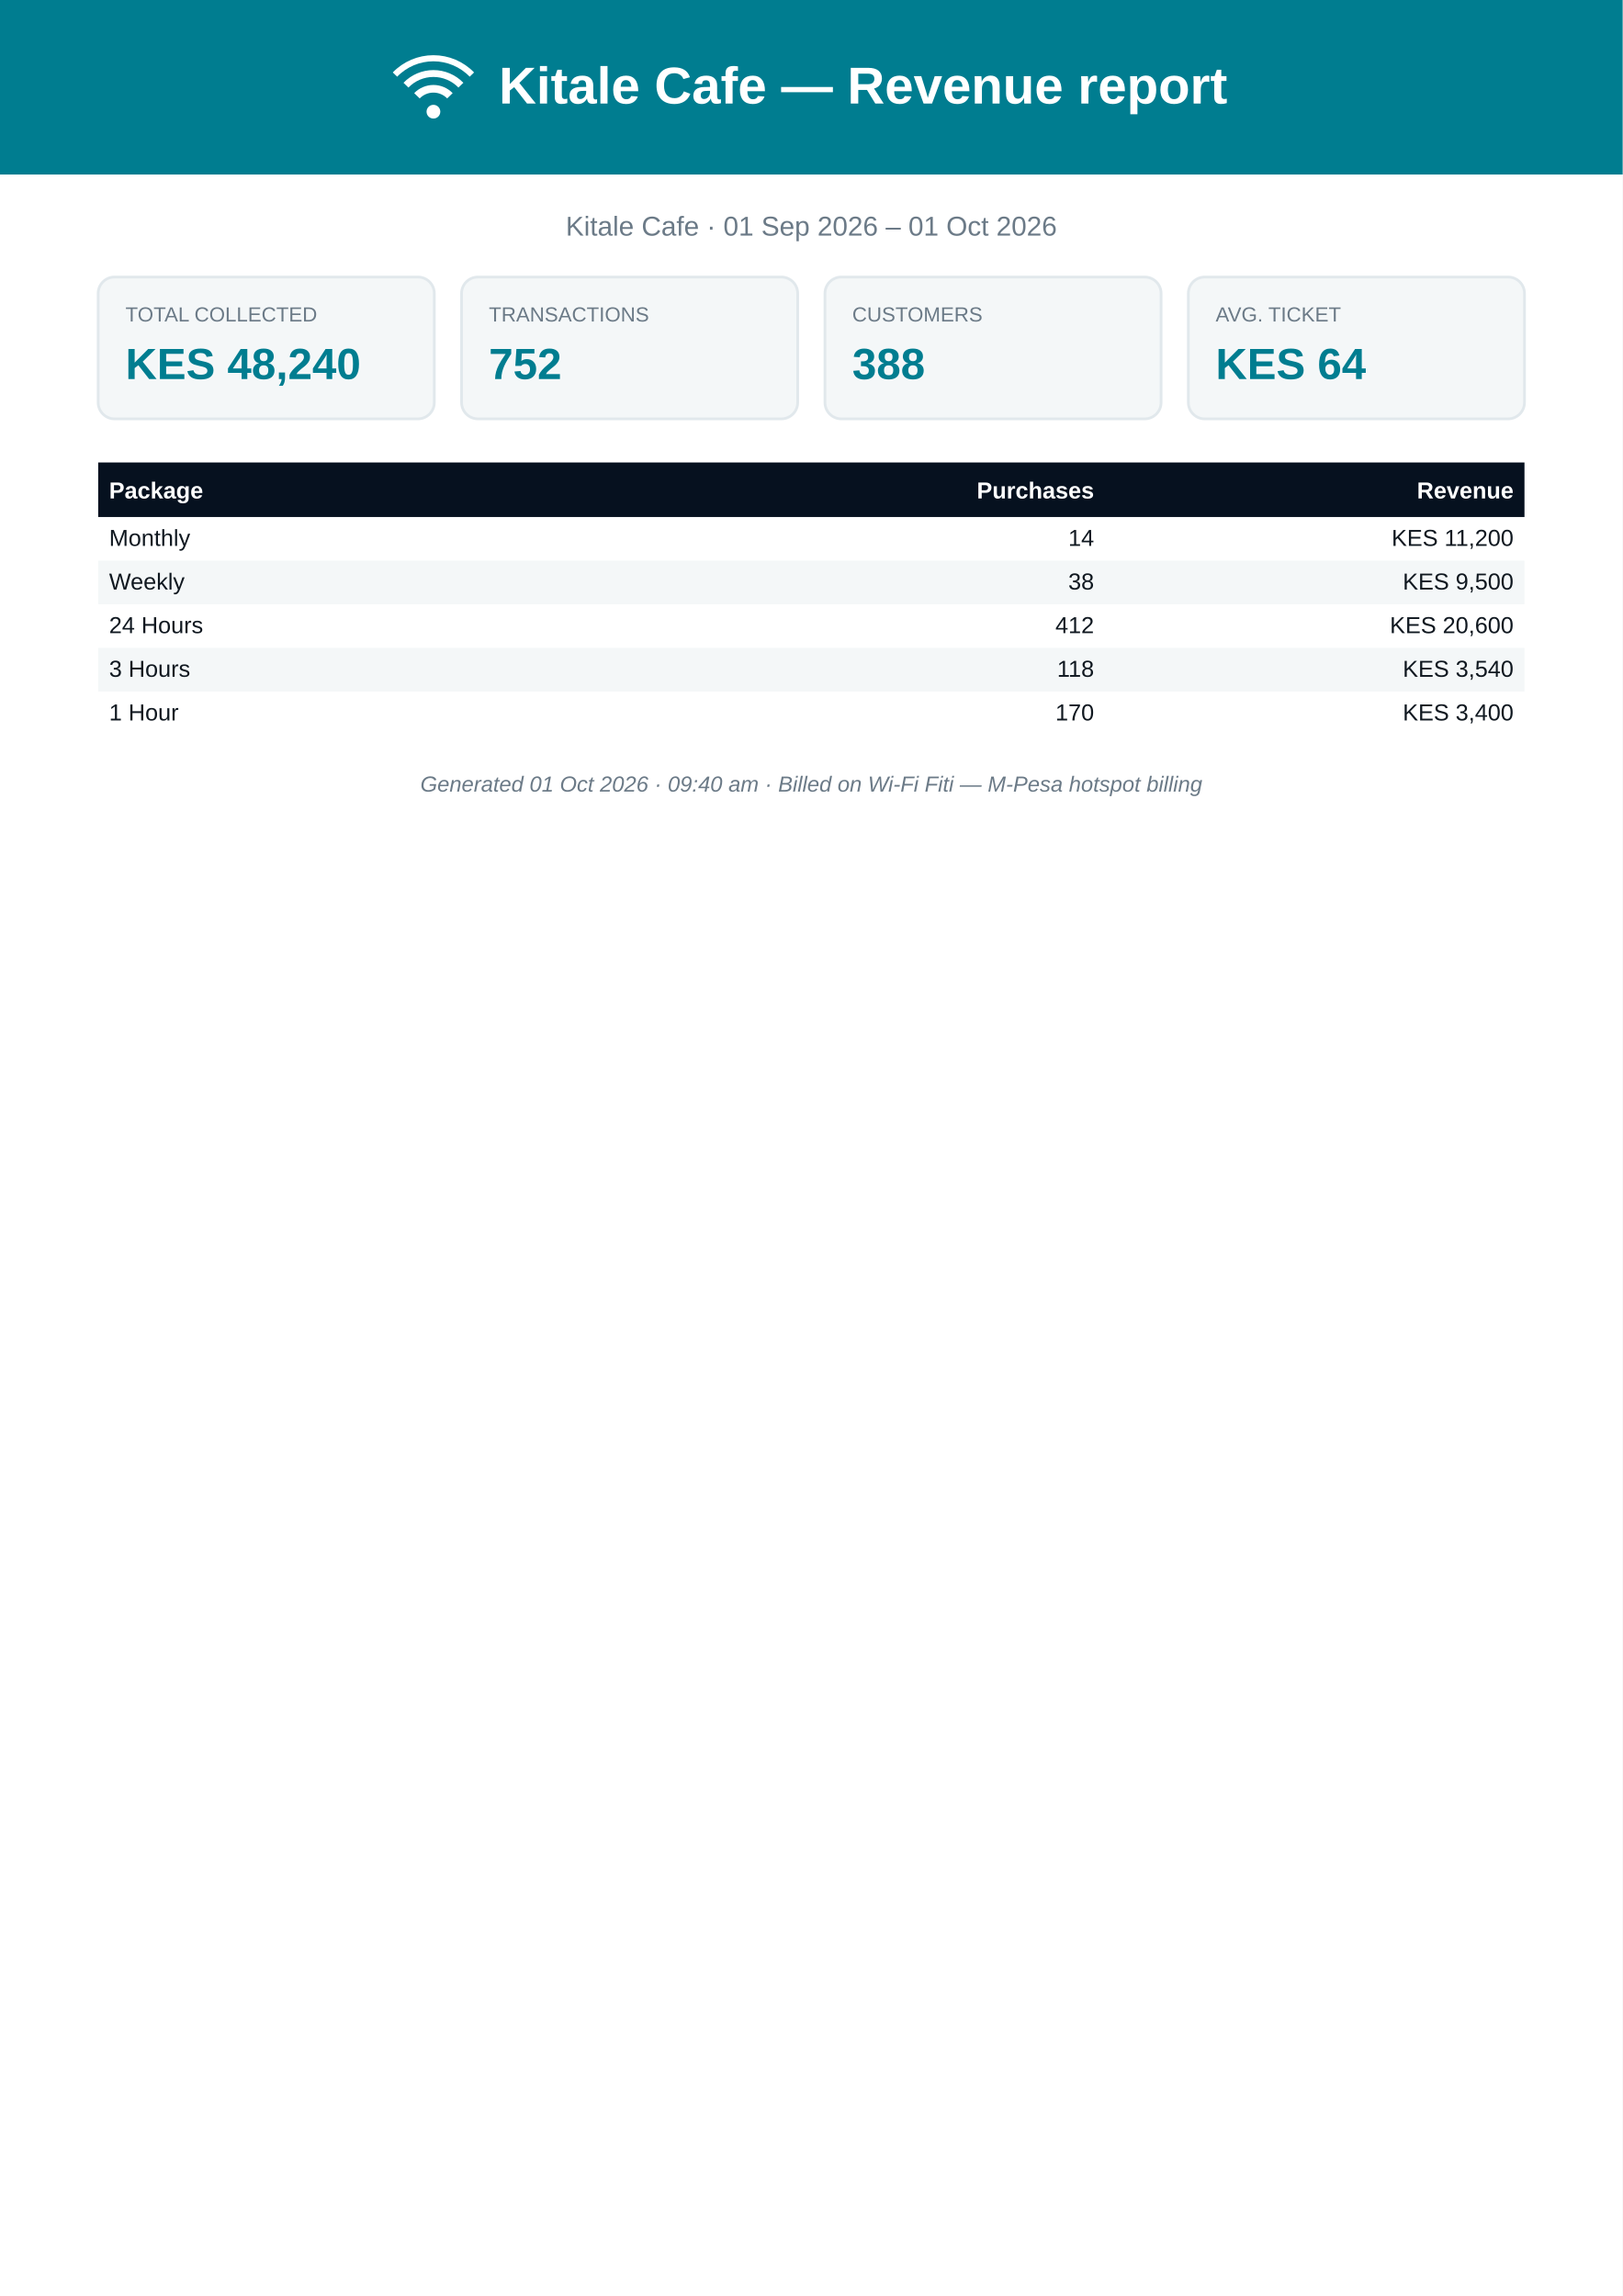
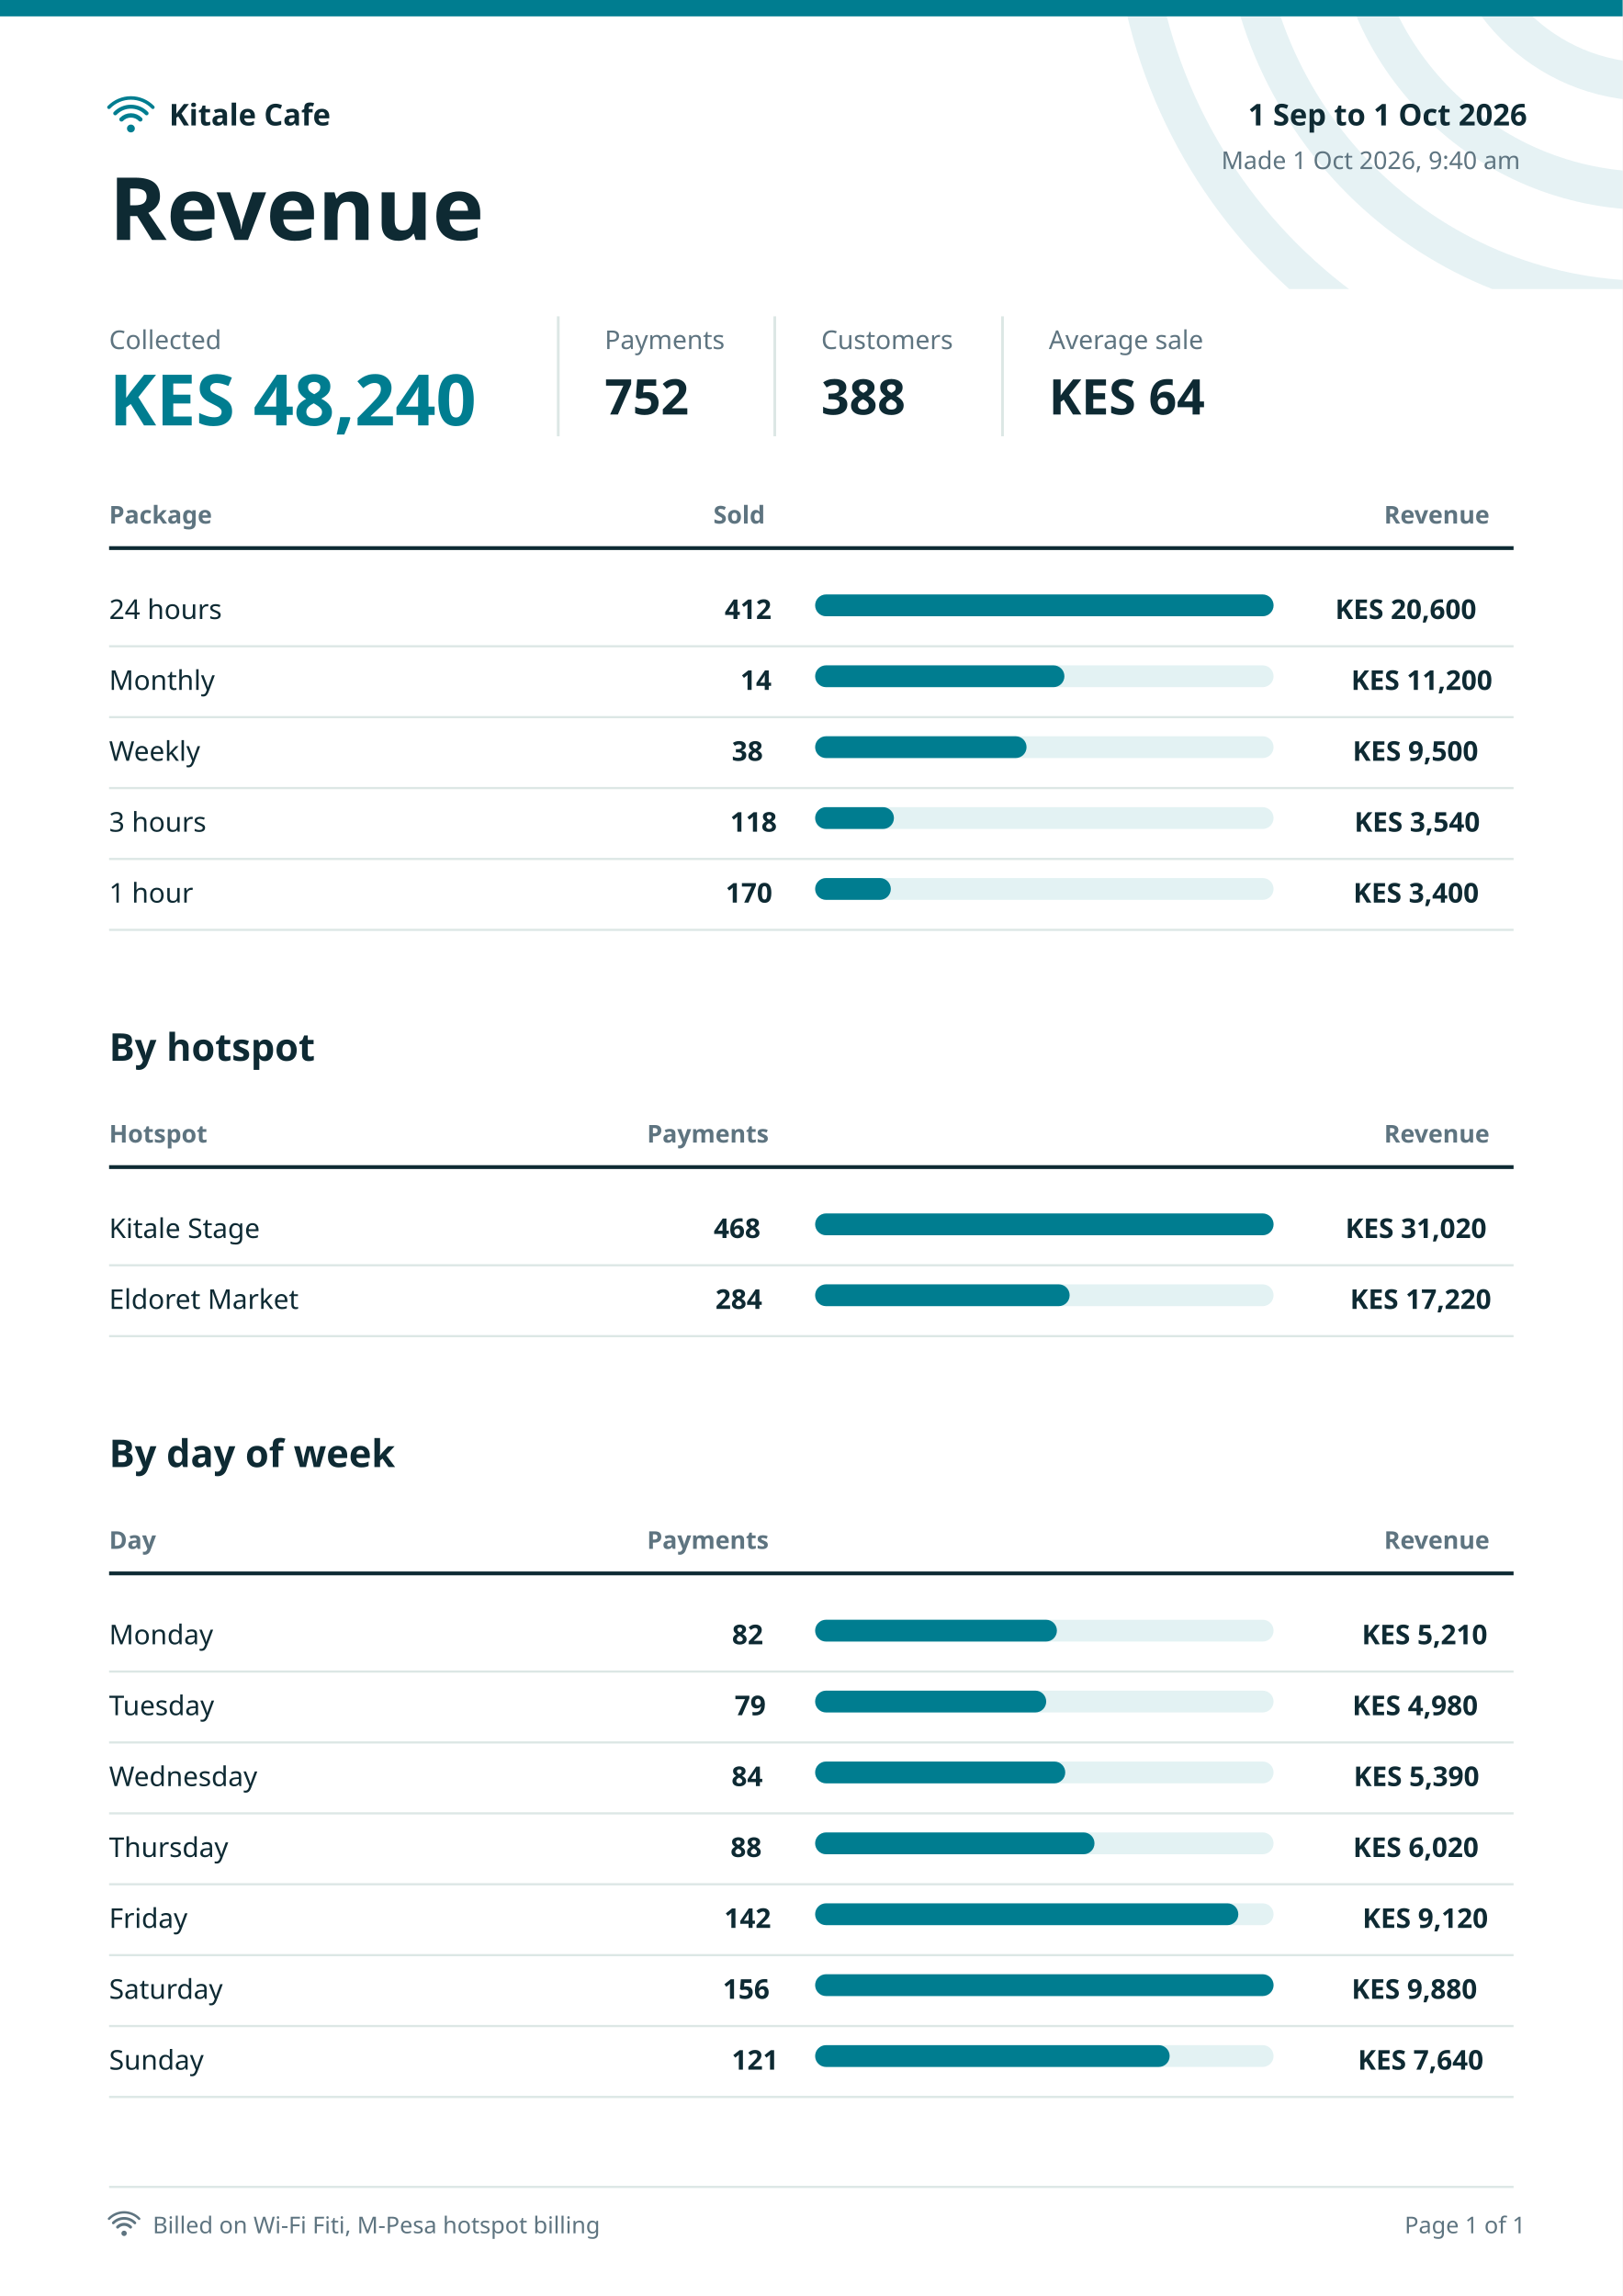
<svg xmlns="http://www.w3.org/2000/svg" width="595" height="842" viewBox="0 0 595 842">
+   <defs>
+     <clipPath id="clip0">
+       <rect x="0" y="6" width="595" height="100" rx="0" />
+     </clipPath>
+   </defs>
  <rect id="Page" x="0.00" y="0.00" width="595.00" height="842.00" rx="0" fill="#FFFFFF" />
-   <g id="Header band">
-     <rect id="Band" x="0.00" y="0.00" width="595.00" height="64.00" rx="0" fill="#007D90" />
-     <g id="Wi-Fi mark" transform="translate(144.93 18.00) scale(1.1667)" fill="none">
-       <circle cx="12" cy="19.68" r="2.16" fill="#FFFFFF" />
-       <path d="M6.821 14.678A7.2 7.2 0 0 1 17.179 14.678" stroke="#FFFFFF" stroke-width="2.4" />
-       <path d="M3.368 11.344A12 12 0 0 1 20.632 11.344" stroke="#FFFFFF" stroke-width="2.16" />
-       <path d="M-0.084 8.009A16.8 16.8 0 0 1 24.084 8.009" stroke="#FFFFFF" stroke-width="1.92" />
+   <rect id="Brand edge" x="0.00" y="0.00" width="595.00" height="6.00" rx="0" fill="#007D90" />
+   <g id="Signal arcs" clip-path="url(#clip0)">
+     <circle cx="605.0" cy="-40.0" r="70.0" fill="none" stroke="#007D90" stroke-opacity="0.1" stroke-width="14" />
+     <circle cx="605.0" cy="-40.0" r="110.0" fill="none" stroke="#007D90" stroke-opacity="0.1" stroke-width="14" />
+     <circle cx="605.0" cy="-40.0" r="150.0" fill="none" stroke="#007D90" stroke-opacity="0.1" stroke-width="14" />
+     <circle cx="605.0" cy="-40.0" r="190.0" fill="none" stroke="#007D90" stroke-opacity="0.1" stroke-width="14" />
+   </g>
+   <g id="Heading">
+     <g id="Wi-Fi mark" transform="translate(40.00 34.00) scale(0.6667)" fill="none">
+       <circle cx="12" cy="19.68" r="2.16" fill="#007D90" />
+       <path d="M6.821 14.678A7.2 7.2 0 0 1 17.179 14.678" stroke="#007D90" stroke-width="2.4" stroke-linecap="round" />
+       <path d="M3.368 11.344A12 12 0 0 1 20.632 11.344" stroke="#007D90" stroke-width="2.16" stroke-linecap="round" />
+       <path d="M-0.084 8.009A16.8 16.8 0 0 1 24.084 8.009" stroke="#007D90" stroke-width="1.92" stroke-linecap="round" />
    </g>
-     <text id="Title" x="182.93" y="37.96" font-family="Arimo, 'Liberation Sans', Helvetica, Arial, sans-serif" font-size="19" font-weight="700" fill="#FFFFFF">Kitale Cafe — Revenue report</text>
+     <text id="Business" x="62.00" y="46.00" font-family="'Bricolage Grotesque', sans-serif" font-size="11" font-weight="600" fill="#0E2A33">Kitale Cafe</text>
+     <text id="Title" x="40.00" y="88.00" font-family="'Bricolage Grotesque', sans-serif" font-size="32" font-weight="800" fill="#0E2A33">Revenue</text>
+     <text id="Period" x="457.63" y="46.00" font-family="'Bricolage Grotesque', sans-serif" font-size="11" font-weight="600" fill="#0E2A33">1 Sep to 1 Oct 2026</text>
+     <text id="Generated" x="447.83" y="62.00" font-family="'Bricolage Grotesque', sans-serif" font-size="9" font-weight="400" fill="#5E7480">Made 1 Oct 2026, 9:40 am</text>
  </g>
-   <text id="Subtitle" x="207.44" y="86.40" font-family="Arimo, 'Liberation Sans', Helvetica, Arial, sans-serif" font-size="10" fill="#6B7A87">Kitale Cafe · 01 Sep 2026 – 01 Oct 2026</text>
-   <g id="KPI tiles">
-     <rect x="36.00" y="101.60" width="123.25" height="52.00" rx="6" fill="#F4F7F8" stroke="#E1E8EC" stroke-width="1" />
-     <text x="46.00" y="117.90" font-family="Arimo, 'Liberation Sans', Helvetica, Arial, sans-serif" font-size="7.5" fill="#6B7A87">TOTAL COLLECTED</text>
-     <text x="46.00" y="139.00" font-family="Arimo, 'Liberation Sans', Helvetica, Arial, sans-serif" font-size="16" font-weight="700" fill="#007D90">KES 48,240</text>
-     <rect x="169.25" y="101.60" width="123.25" height="52.00" rx="6" fill="#F4F7F8" stroke="#E1E8EC" stroke-width="1" />
-     <text x="179.25" y="117.90" font-family="Arimo, 'Liberation Sans', Helvetica, Arial, sans-serif" font-size="7.5" fill="#6B7A87">TRANSACTIONS</text>
-     <text x="179.25" y="139.00" font-family="Arimo, 'Liberation Sans', Helvetica, Arial, sans-serif" font-size="16" font-weight="700" fill="#007D90">752</text>
-     <rect x="302.50" y="101.60" width="123.25" height="52.00" rx="6" fill="#F4F7F8" stroke="#E1E8EC" stroke-width="1" />
-     <text x="312.50" y="117.90" font-family="Arimo, 'Liberation Sans', Helvetica, Arial, sans-serif" font-size="7.5" fill="#6B7A87">CUSTOMERS</text>
-     <text x="312.50" y="139.00" font-family="Arimo, 'Liberation Sans', Helvetica, Arial, sans-serif" font-size="16" font-weight="700" fill="#007D90">388</text>
-     <rect x="435.75" y="101.60" width="123.25" height="52.00" rx="6" fill="#F4F7F8" stroke="#E1E8EC" stroke-width="1" />
-     <text x="445.75" y="117.90" font-family="Arimo, 'Liberation Sans', Helvetica, Arial, sans-serif" font-size="7.5" fill="#6B7A87">AVG. TICKET</text>
-     <text x="445.75" y="139.00" font-family="Arimo, 'Liberation Sans', Helvetica, Arial, sans-serif" font-size="16" font-weight="700" fill="#007D90">KES 64</text>
+   <g id="Figures">
+     <text x="40.00" y="128.00" font-family="'Bricolage Grotesque', sans-serif" font-size="9.5" font-weight="500" fill="#5E7480">Collected</text>
+     <text x="40.00" y="156.00" font-family="'Bricolage Grotesque', sans-serif" font-size="26" font-weight="800" fill="#007D90">KES 48,240</text>
+     <line x1="204.7" y1="116" x2="204.7" y2="160" stroke="#DCE7E5" stroke-width="1" />
+     <text x="221.73" y="128.00" font-family="'Bricolage Grotesque', sans-serif" font-size="9.5" font-weight="500" fill="#5E7480">Payments</text>
+     <text x="221.73" y="152.00" font-family="'Bricolage Grotesque', sans-serif" font-size="18" font-weight="700" fill="#0E2A33">752</text>
+     <line x1="284.1" y1="116" x2="284.1" y2="160" stroke="#DCE7E5" stroke-width="1" />
+     <text x="301.13" y="128.00" font-family="'Bricolage Grotesque', sans-serif" font-size="9.5" font-weight="500" fill="#5E7480">Customers</text>
+     <text x="301.13" y="152.00" font-family="'Bricolage Grotesque', sans-serif" font-size="18" font-weight="700" fill="#0E2A33">388</text>
+     <line x1="367.6" y1="116" x2="367.6" y2="160" stroke="#DCE7E5" stroke-width="1" />
+     <text x="384.58" y="128.00" font-family="'Bricolage Grotesque', sans-serif" font-size="9.5" font-weight="500" fill="#5E7480">Average sale</text>
+     <text x="384.58" y="152.00" font-family="'Bricolage Grotesque', sans-serif" font-size="18" font-weight="700" fill="#0E2A33">KES 64</text>
  </g>
  <g id="Table header">
-     <rect x="36.00" y="169.60" width="523.00" height="20.00" rx="0" fill="#06111F" />
-     <text x="40.00" y="182.80" font-family="Arimo, 'Liberation Sans', Helvetica, Arial, sans-serif" font-size="8.5" font-weight="700" fill="#FFFFFF">Package</text>
-     <text x="358.18" y="182.80" font-family="Arimo, 'Liberation Sans', Helvetica, Arial, sans-serif" font-size="8.5" font-weight="700" fill="#FFFFFF">Purchases</text>
-     <text x="519.57" y="182.80" font-family="Arimo, 'Liberation Sans', Helvetica, Arial, sans-serif" font-size="8.5" font-weight="700" fill="#FFFFFF">Revenue</text>
+     <text x="40.00" y="192.00" font-family="'Bricolage Grotesque', sans-serif" font-size="9" font-weight="600" fill="#5E7480">Package</text>
+     <text x="261.57" y="192.00" font-family="'Bricolage Grotesque', sans-serif" font-size="9" font-weight="600" fill="#5E7480">Sold</text>
+     <text x="507.51" y="192.00" font-family="'Bricolage Grotesque', sans-serif" font-size="9" font-weight="600" fill="#5E7480">Revenue</text>
+     <line x1="40" y1="201" x2="555" y2="201" stroke="#0E2A33" stroke-width="1.4" />
  </g>
  <g id="Table rows">
-     <text x="40.00" y="200.20" font-family="Arimo, 'Liberation Sans', Helvetica, Arial, sans-serif" font-size="8.5" fill="#101820">Monthly</text>
-     <text x="391.72" y="200.20" font-family="Arimo, 'Liberation Sans', Helvetica, Arial, sans-serif" font-size="8.5" fill="#101820">14</text>
-     <text x="510.26" y="200.20" font-family="Arimo, 'Liberation Sans', Helvetica, Arial, sans-serif" font-size="8.5" fill="#101820">KES 11,200</text>
-     <rect x="36.00" y="205.60" width="523.00" height="16.00" rx="0" fill="#F4F7F8" />
-     <text x="40.00" y="216.20" font-family="Arimo, 'Liberation Sans', Helvetica, Arial, sans-serif" font-size="8.5" fill="#101820">Weekly</text>
-     <text x="391.72" y="216.20" font-family="Arimo, 'Liberation Sans', Helvetica, Arial, sans-serif" font-size="8.5" fill="#101820">38</text>
-     <text x="514.36" y="216.20" font-family="Arimo, 'Liberation Sans', Helvetica, Arial, sans-serif" font-size="8.5" fill="#101820">KES 9,500</text>
-     <text x="40.00" y="232.20" font-family="Arimo, 'Liberation Sans', Helvetica, Arial, sans-serif" font-size="8.5" fill="#101820">24 Hours</text>
-     <text x="386.99" y="232.20" font-family="Arimo, 'Liberation Sans', Helvetica, Arial, sans-serif" font-size="8.5" fill="#101820">412</text>
-     <text x="509.63" y="232.20" font-family="Arimo, 'Liberation Sans', Helvetica, Arial, sans-serif" font-size="8.5" fill="#101820">KES 20,600</text>
-     <rect x="36.00" y="237.60" width="523.00" height="16.00" rx="0" fill="#F4F7F8" />
-     <text x="40.00" y="248.20" font-family="Arimo, 'Liberation Sans', Helvetica, Arial, sans-serif" font-size="8.5" fill="#101820">3 Hours</text>
-     <text x="387.62" y="248.20" font-family="Arimo, 'Liberation Sans', Helvetica, Arial, sans-serif" font-size="8.5" fill="#101820">118</text>
-     <text x="514.36" y="248.20" font-family="Arimo, 'Liberation Sans', Helvetica, Arial, sans-serif" font-size="8.5" fill="#101820">KES 3,540</text>
-     <text x="40.00" y="264.20" font-family="Arimo, 'Liberation Sans', Helvetica, Arial, sans-serif" font-size="8.5" fill="#101820">1 Hour</text>
-     <text x="386.99" y="264.20" font-family="Arimo, 'Liberation Sans', Helvetica, Arial, sans-serif" font-size="8.5" fill="#101820">170</text>
-     <text x="514.36" y="264.20" font-family="Arimo, 'Liberation Sans', Helvetica, Arial, sans-serif" font-size="8.5" fill="#101820">KES 3,400</text>
+     <text x="40.00" y="227.00" font-family="'Bricolage Grotesque', sans-serif" font-size="10" font-weight="400" fill="#0E2A33">24 hours</text>
+     <text x="265.73" y="227.00" font-family="'Bricolage Grotesque', sans-serif" font-size="10" font-weight="600" fill="#0E2A33">412</text>
+     <rect x="298.90" y="218.00" width="168.10" height="8.00" rx="4" fill="#E3F2F3" />
+     <rect x="298.90" y="218.00" width="168.10" height="8.00" rx="4" fill="#007D90" />
+     <text x="489.59" y="227.00" font-family="'Bricolage Grotesque', sans-serif" font-size="10" font-weight="600" fill="#0E2A33">KES 20,600</text>
+     <line x1="40" y1="237" x2="555" y2="237" stroke="#DCE7E5" stroke-width="0.8" />
+     <text x="40.00" y="253.00" font-family="'Bricolage Grotesque', sans-serif" font-size="10" font-weight="400" fill="#0E2A33">Monthly</text>
+     <text x="271.48" y="253.00" font-family="'Bricolage Grotesque', sans-serif" font-size="10" font-weight="600" fill="#0E2A33">14</text>
+     <rect x="298.90" y="244.00" width="168.10" height="8.00" rx="4" fill="#E3F2F3" />
+     <rect x="298.90" y="244.00" width="91.40" height="8.00" rx="4" fill="#007D90" />
+     <text x="495.44" y="253.00" font-family="'Bricolage Grotesque', sans-serif" font-size="10" font-weight="600" fill="#0E2A33">KES 11,200</text>
+     <line x1="40" y1="263" x2="555" y2="263" stroke="#DCE7E5" stroke-width="0.8" />
+     <text x="40.00" y="279.00" font-family="'Bricolage Grotesque', sans-serif" font-size="10" font-weight="400" fill="#0E2A33">Weekly</text>
+     <text x="268.35" y="279.00" font-family="'Bricolage Grotesque', sans-serif" font-size="10" font-weight="600" fill="#0E2A33">38</text>
+     <rect x="298.90" y="270.00" width="168.10" height="8.00" rx="4" fill="#E3F2F3" />
+     <rect x="298.90" y="270.00" width="77.52" height="8.00" rx="4" fill="#007D90" />
+     <text x="495.98" y="279.00" font-family="'Bricolage Grotesque', sans-serif" font-size="10" font-weight="600" fill="#0E2A33">KES 9,500</text>
+     <line x1="40" y1="289" x2="555" y2="289" stroke="#DCE7E5" stroke-width="0.8" />
+     <text x="40.00" y="305.00" font-family="'Bricolage Grotesque', sans-serif" font-size="10" font-weight="400" fill="#0E2A33">3 hours</text>
+     <text x="267.74" y="305.00" font-family="'Bricolage Grotesque', sans-serif" font-size="10" font-weight="600" fill="#0E2A33">118</text>
+     <rect x="298.90" y="296.00" width="168.10" height="8.00" rx="4" fill="#E3F2F3" />
+     <rect x="298.90" y="296.00" width="28.89" height="8.00" rx="4" fill="#007D90" />
+     <text x="496.61" y="305.00" font-family="'Bricolage Grotesque', sans-serif" font-size="10" font-weight="600" fill="#0E2A33">KES 3,540</text>
+     <line x1="40" y1="315" x2="555" y2="315" stroke="#DCE7E5" stroke-width="0.8" />
+     <text x="40.00" y="331.00" font-family="'Bricolage Grotesque', sans-serif" font-size="10" font-weight="400" fill="#0E2A33">1 hour</text>
+     <text x="266.06" y="331.00" font-family="'Bricolage Grotesque', sans-serif" font-size="10" font-weight="600" fill="#0E2A33">170</text>
+     <rect x="298.90" y="322.00" width="168.10" height="8.00" rx="4" fill="#E3F2F3" />
+     <rect x="298.90" y="322.00" width="27.75" height="8.00" rx="4" fill="#007D90" />
+     <text x="496.21" y="331.00" font-family="'Bricolage Grotesque', sans-serif" font-size="10" font-weight="600" fill="#0E2A33">KES 3,400</text>
+     <line x1="40" y1="341" x2="555" y2="341" stroke="#DCE7E5" stroke-width="0.8" />
  </g>
-   <text id="Footer" x="154.14" y="290.30" font-family="Arimo, 'Liberation Sans', Helvetica, Arial, sans-serif" font-size="8" font-style="italic" fill="#6B7A87">Generated 01 Oct 2026 · 09:40 am · Billed on Wi-Fi Fiti — M-Pesa hotspot billing</text>
+   <text id="By hotspot" x="40.00" y="389.00" font-family="'Bricolage Grotesque', sans-serif" font-size="14" font-weight="700" fill="#0E2A33">By hotspot</text>
+   <g id="Table header">
+     <text x="40.00" y="419.00" font-family="'Bricolage Grotesque', sans-serif" font-size="9" font-weight="600" fill="#5E7480">Hotspot</text>
+     <text x="237.24" y="419.00" font-family="'Bricolage Grotesque', sans-serif" font-size="9" font-weight="600" fill="#5E7480">Payments</text>
+     <text x="507.51" y="419.00" font-family="'Bricolage Grotesque', sans-serif" font-size="9" font-weight="600" fill="#5E7480">Revenue</text>
+     <line x1="40" y1="428" x2="555" y2="428" stroke="#0E2A33" stroke-width="1.4" />
+   </g>
+   <g id="Table rows">
+     <text x="40.00" y="454.00" font-family="'Bricolage Grotesque', sans-serif" font-size="10" font-weight="400" fill="#0E2A33">Kitale Stage</text>
+     <text x="261.70" y="454.00" font-family="'Bricolage Grotesque', sans-serif" font-size="10" font-weight="600" fill="#0E2A33">468</text>
+     <rect x="298.90" y="445.00" width="168.10" height="8.00" rx="4" fill="#E3F2F3" />
+     <rect x="298.90" y="445.00" width="168.10" height="8.00" rx="4" fill="#007D90" />
+     <text x="493.32" y="454.00" font-family="'Bricolage Grotesque', sans-serif" font-size="10" font-weight="600" fill="#0E2A33">KES 31,020</text>
+     <line x1="40" y1="464" x2="555" y2="464" stroke="#DCE7E5" stroke-width="0.8" />
+     <text x="40.00" y="480.00" font-family="'Bricolage Grotesque', sans-serif" font-size="10" font-weight="400" fill="#0E2A33">Eldoret Market</text>
+     <text x="262.33" y="480.00" font-family="'Bricolage Grotesque', sans-serif" font-size="10" font-weight="600" fill="#0E2A33">284</text>
+     <rect x="298.90" y="471.00" width="168.10" height="8.00" rx="4" fill="#E3F2F3" />
+     <rect x="298.90" y="471.00" width="93.32" height="8.00" rx="4" fill="#007D90" />
+     <text x="495.04" y="480.00" font-family="'Bricolage Grotesque', sans-serif" font-size="10" font-weight="600" fill="#0E2A33">KES 17,220</text>
+     <line x1="40" y1="490" x2="555" y2="490" stroke="#DCE7E5" stroke-width="0.8" />
+   </g>
+   <text id="By day of week" x="40.00" y="538.00" font-family="'Bricolage Grotesque', sans-serif" font-size="14" font-weight="700" fill="#0E2A33">By day of week</text>
+   <g id="Table header">
+     <text x="40.00" y="568.00" font-family="'Bricolage Grotesque', sans-serif" font-size="9" font-weight="600" fill="#5E7480">Day</text>
+     <text x="237.24" y="568.00" font-family="'Bricolage Grotesque', sans-serif" font-size="9" font-weight="600" fill="#5E7480">Payments</text>
+     <text x="507.51" y="568.00" font-family="'Bricolage Grotesque', sans-serif" font-size="9" font-weight="600" fill="#5E7480">Revenue</text>
+     <line x1="40" y1="577" x2="555" y2="577" stroke="#0E2A33" stroke-width="1.4" />
+   </g>
+   <g id="Table rows">
+     <text x="40.00" y="603.00" font-family="'Bricolage Grotesque', sans-serif" font-size="10" font-weight="400" fill="#0E2A33">Monday</text>
+     <text x="268.42" y="603.00" font-family="'Bricolage Grotesque', sans-serif" font-size="10" font-weight="600" fill="#0E2A33">82</text>
+     <rect x="298.90" y="594.00" width="168.10" height="8.00" rx="4" fill="#E3F2F3" />
+     <rect x="298.90" y="594.00" width="88.65" height="8.00" rx="4" fill="#007D90" />
+     <text x="499.35" y="603.00" font-family="'Bricolage Grotesque', sans-serif" font-size="10" font-weight="600" fill="#0E2A33">KES 5,210</text>
+     <line x1="40" y1="613" x2="555" y2="613" stroke="#DCE7E5" stroke-width="0.8" />
+     <text x="40.00" y="629.00" font-family="'Bricolage Grotesque', sans-serif" font-size="10" font-weight="400" fill="#0E2A33">Tuesday</text>
+     <text x="269.39" y="629.00" font-family="'Bricolage Grotesque', sans-serif" font-size="10" font-weight="600" fill="#0E2A33">79</text>
+     <rect x="298.90" y="620.00" width="168.10" height="8.00" rx="4" fill="#E3F2F3" />
+     <rect x="298.90" y="620.00" width="84.73" height="8.00" rx="4" fill="#007D90" />
+     <text x="495.87" y="629.00" font-family="'Bricolage Grotesque', sans-serif" font-size="10" font-weight="600" fill="#0E2A33">KES 4,980</text>
+     <line x1="40" y1="639" x2="555" y2="639" stroke="#DCE7E5" stroke-width="0.8" />
+     <text x="40.00" y="655.00" font-family="'Bricolage Grotesque', sans-serif" font-size="10" font-weight="400" fill="#0E2A33">Wednesday</text>
+     <text x="268.24" y="655.00" font-family="'Bricolage Grotesque', sans-serif" font-size="10" font-weight="600" fill="#0E2A33">84</text>
+     <rect x="298.90" y="646.00" width="168.10" height="8.00" rx="4" fill="#E3F2F3" />
+     <rect x="298.90" y="646.00" width="91.71" height="8.00" rx="4" fill="#007D90" />
+     <text x="496.36" y="655.00" font-family="'Bricolage Grotesque', sans-serif" font-size="10" font-weight="600" fill="#0E2A33">KES 5,390</text>
+     <line x1="40" y1="665" x2="555" y2="665" stroke="#DCE7E5" stroke-width="0.8" />
+     <text x="40.00" y="681.00" font-family="'Bricolage Grotesque', sans-serif" font-size="10" font-weight="400" fill="#0E2A33">Thursday</text>
+     <text x="267.87" y="681.00" font-family="'Bricolage Grotesque', sans-serif" font-size="10" font-weight="600" fill="#0E2A33">88</text>
+     <rect x="298.90" y="672.00" width="168.10" height="8.00" rx="4" fill="#E3F2F3" />
+     <rect x="298.90" y="672.00" width="102.43" height="8.00" rx="4" fill="#007D90" />
+     <text x="496.13" y="681.00" font-family="'Bricolage Grotesque', sans-serif" font-size="10" font-weight="600" fill="#0E2A33">KES 6,020</text>
+     <line x1="40" y1="691" x2="555" y2="691" stroke="#DCE7E5" stroke-width="0.8" />
+     <text x="40.00" y="707.00" font-family="'Bricolage Grotesque', sans-serif" font-size="10" font-weight="400" fill="#0E2A33">Friday</text>
+     <text x="265.55" y="707.00" font-family="'Bricolage Grotesque', sans-serif" font-size="10" font-weight="600" fill="#0E2A33">142</text>
+     <rect x="298.90" y="698.00" width="168.10" height="8.00" rx="4" fill="#E3F2F3" />
+     <rect x="298.90" y="698.00" width="155.17" height="8.00" rx="4" fill="#007D90" />
+     <text x="499.59" y="707.00" font-family="'Bricolage Grotesque', sans-serif" font-size="10" font-weight="600" fill="#0E2A33">KES 9,120</text>
+     <line x1="40" y1="717" x2="555" y2="717" stroke="#DCE7E5" stroke-width="0.8" />
+     <text x="40.00" y="733.00" font-family="'Bricolage Grotesque', sans-serif" font-size="10" font-weight="400" fill="#0E2A33">Saturday</text>
+     <text x="265.03" y="733.00" font-family="'Bricolage Grotesque', sans-serif" font-size="10" font-weight="600" fill="#0E2A33">156</text>
+     <rect x="298.90" y="724.00" width="168.10" height="8.00" rx="4" fill="#E3F2F3" />
+     <rect x="298.90" y="724.00" width="168.10" height="8.00" rx="4" fill="#007D90" />
+     <text x="495.59" y="733.00" font-family="'Bricolage Grotesque', sans-serif" font-size="10" font-weight="600" fill="#0E2A33">KES 9,880</text>
+     <line x1="40" y1="743" x2="555" y2="743" stroke="#DCE7E5" stroke-width="0.8" />
+     <text x="40.00" y="759.00" font-family="'Bricolage Grotesque', sans-serif" font-size="10" font-weight="400" fill="#0E2A33">Sunday</text>
+     <text x="268.29" y="759.00" font-family="'Bricolage Grotesque', sans-serif" font-size="10" font-weight="600" fill="#0E2A33">121</text>
+     <rect x="298.90" y="750.00" width="168.10" height="8.00" rx="4" fill="#E3F2F3" />
+     <rect x="298.90" y="750.00" width="129.99" height="8.00" rx="4" fill="#007D90" />
+     <text x="497.90" y="759.00" font-family="'Bricolage Grotesque', sans-serif" font-size="10" font-weight="600" fill="#0E2A33">KES 7,640</text>
+     <line x1="40" y1="769" x2="555" y2="769" stroke="#DCE7E5" stroke-width="0.8" />
+   </g>
+   <g id="Footer">
+     <line x1="40" y1="802" x2="555" y2="802" stroke="#DCE7E5" stroke-width="0.8" />
+     <g id="Footer mark" transform="translate(40.00 810.00) scale(0.4583)" fill="none">
+       <circle cx="12" cy="19.68" r="2.16" fill="#5E7480" />
+       <path d="M6.821 14.678A7.2 7.2 0 0 1 17.179 14.678" stroke="#5E7480" stroke-width="2.4" stroke-linecap="round" />
+       <path d="M3.368 11.344A12 12 0 0 1 20.632 11.344" stroke="#5E7480" stroke-width="2.16" stroke-linecap="round" />
+       <path d="M-0.084 8.009A16.8 16.8 0 0 1 24.084 8.009" stroke="#5E7480" stroke-width="1.92" stroke-linecap="round" />
+     </g>
+     <text x="56.00" y="819.00" font-family="'Bricolage Grotesque', sans-serif" font-size="8.5" font-weight="500" fill="#5E7480">Billed on Wi-Fi Fiti, M-Pesa hotspot billing</text>
+     <text x="515.04" y="819.00" font-family="'Bricolage Grotesque', sans-serif" font-size="8.5" font-weight="500" fill="#5E7480">Page 1 of 1</text>
+   </g>
</svg>
